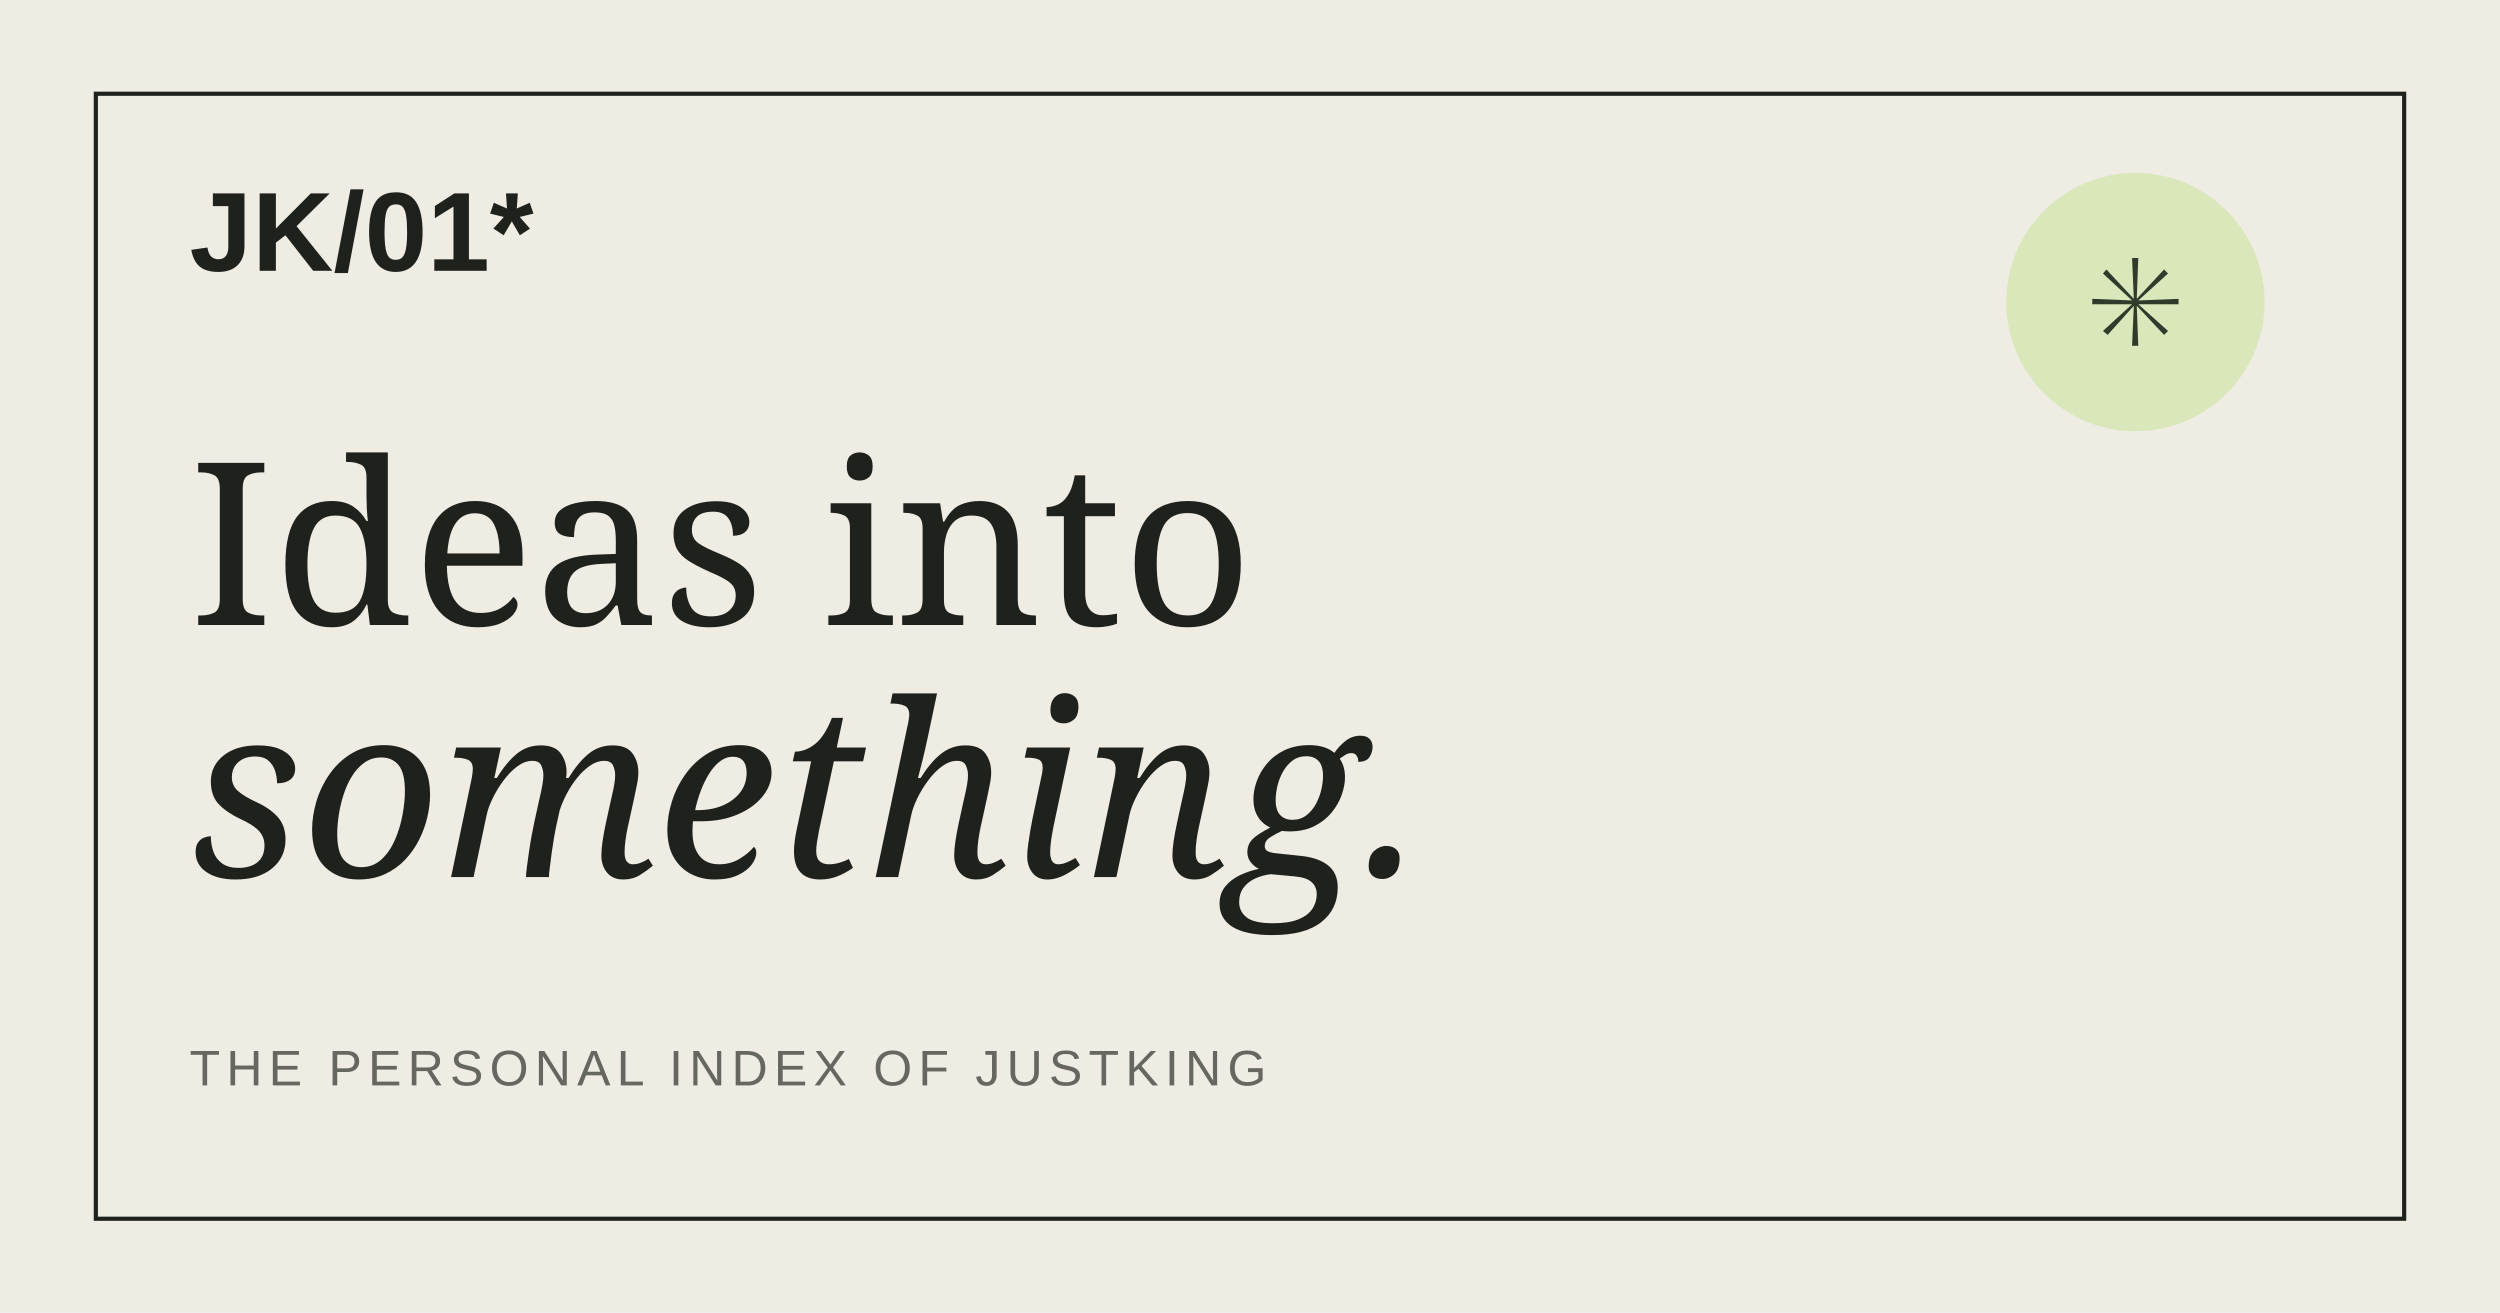
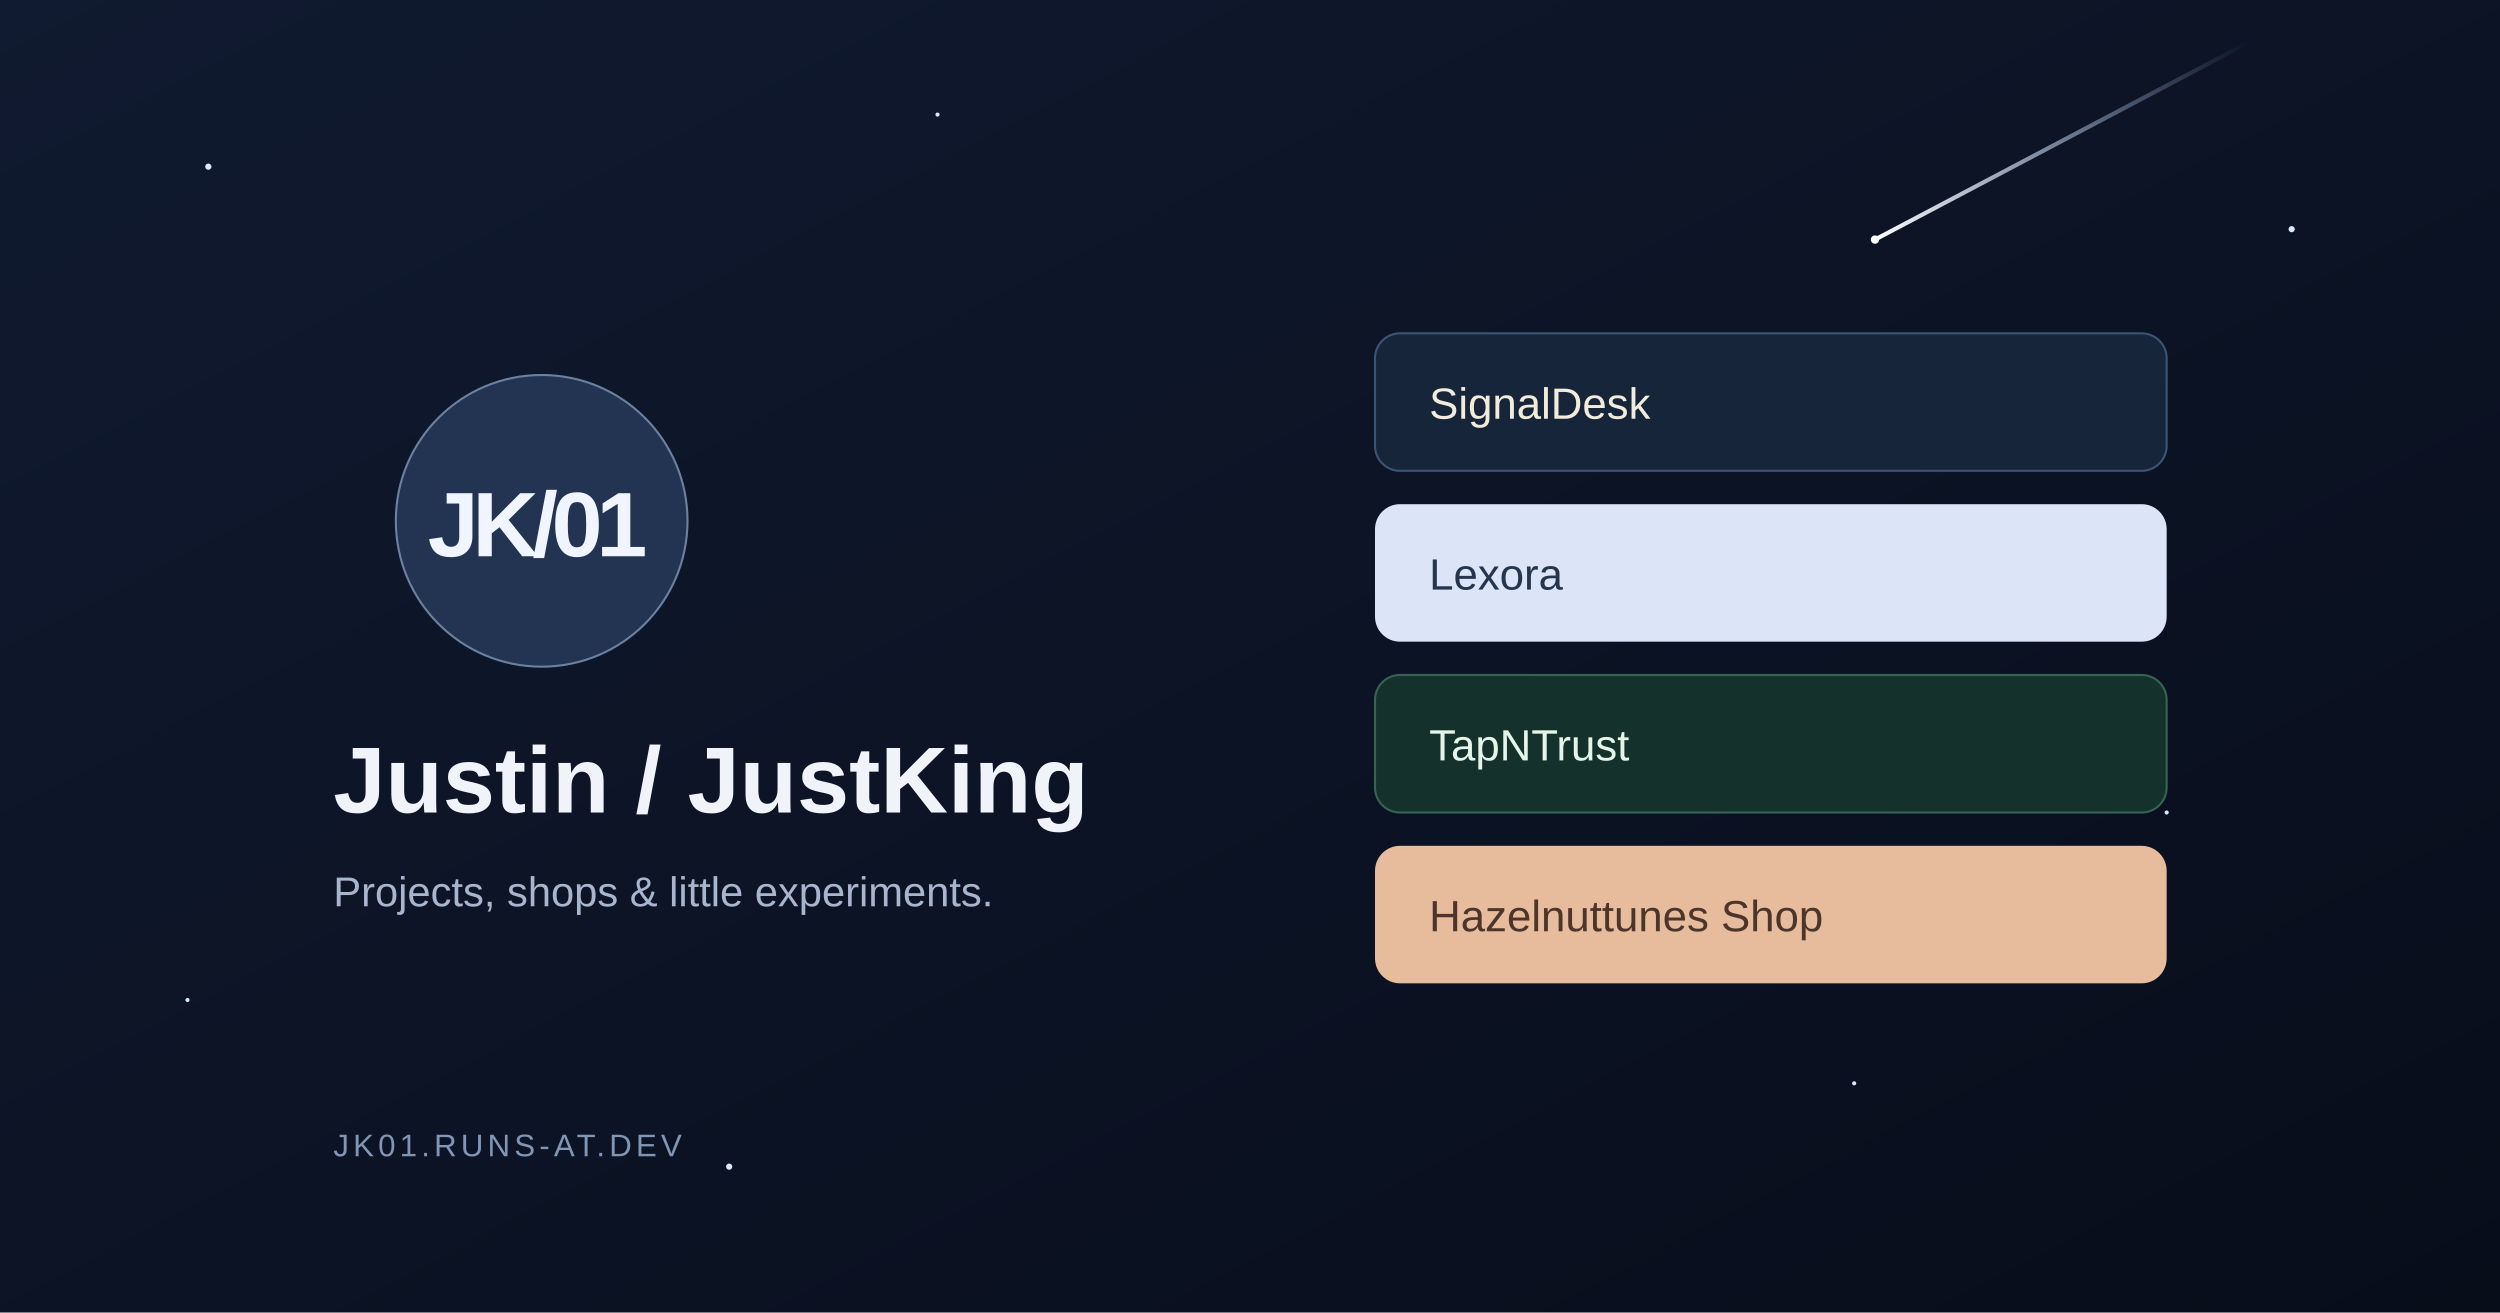
<svg xmlns="http://www.w3.org/2000/svg" width="1200" height="630" viewBox="0 0 1200 630">
-   <rect width="1200" height="630" fill="#efece4" />
-   <rect x="46" y="45" width="1108" height="540" fill="none" stroke="#1f211d" stroke-width="2" />
-   <text x="91" y="130" font-family="Arial, sans-serif" font-size="54" font-weight="800" fill="#1f211d">JK/01*</text>
-   <text x="91" y="300" font-family="Georgia, serif" font-size="109" fill="#1f211d">Ideas into</text>
-   <text x="91" y="421" font-family="Georgia, serif" font-style="italic" font-size="116" fill="#1f211d">something.</text>
-   <text x="91" y="521" font-family="Arial, sans-serif" font-size="24" letter-spacing="3" fill="#66685f">THE PERSONAL INDEX OF JUSTKING</text>
-   <circle cx="1025" cy="145" r="62" fill="#d9e7bb" />
-   <text x="1025" y="166" font-family="Georgia, serif" font-size="61" fill="#303b2b" text-anchor="middle">✳</text>
+   <defs>
+     <linearGradient id="bg" x2="1" y2="1">
+       <stop stop-color="#101a30" />
+       <stop offset="1" stop-color="#080d1a" />
+     </linearGradient>
+     <linearGradient id="trail">
+       <stop stop-color="#fff" />
+       <stop offset="1" stop-color="#aacdff" stop-opacity="0" />
+     </linearGradient>
+   </defs>
+   <rect width="1200" height="630" fill="url(#bg)" />
+   <g fill="#d7e9ff">
+     <circle cx="100" cy="80" r="1.5" />
+     <circle cx="230" cy="210" r="1" />
+     <circle cx="450" cy="55" r="1" />
+     <circle cx="1100" cy="110" r="1.5" />
+     <circle cx="890" cy="520" r="1" />
+     <circle cx="350" cy="560" r="1.5" />
+     <circle cx="1040" cy="390" r="1" />
+     <circle cx="90" cy="480" r="1" />
+   </g>
+   <path d="m900 115 180-95" stroke="url(#trail)" stroke-width="2" />
+   <circle cx="900" cy="115" r="2" fill="#fff" />
+   <g font-family="Arial,sans-serif">
+     <circle cx="260" cy="250" r="70" fill="#223451" stroke="#6c81a0" />
+     <text x="258" y="267" text-anchor="middle" fill="#f0f5ff" font-size="44" font-weight="600" letter-spacing="-3">JK/01</text>
+     <text x="160" y="390" fill="#f0f3fa" font-size="45" font-weight="600">Justin / JustKing</text>
+     <text x="160" y="435" fill="#a8b5ce" font-size="20">Projects, shops &amp; little experiments.</text>
+     <rect x="660" y="160" width="380" height="66" rx="12" fill="#17253b" stroke="#3c5473" />
+     <text x="686" y="201" fill="#f2eddb" font-size="21">SignalDesk</text>
+     <rect x="660" y="242" width="380" height="66" rx="12" fill="#dce5f7" />
+     <text x="686" y="283" fill="#26354e" font-size="21">Lexora</text>
+     <rect x="660" y="324" width="380" height="66" rx="12" fill="#14322b" stroke="#366352" />
+     <text x="686" y="365" fill="#e5f5e9" font-size="21">TapNTrust</text>
+     <rect x="660" y="406" width="380" height="66" rx="12" fill="#e6bc9d" />
+     <text x="686" y="447" fill="#4e352b" font-size="21">Hazelnuttunes Shop</text>
+     <text x="160" y="555" fill="#8195b4" font-size="15" letter-spacing="2">JK01.RUNS-AT.DEV</text>
+   </g>
</svg>
